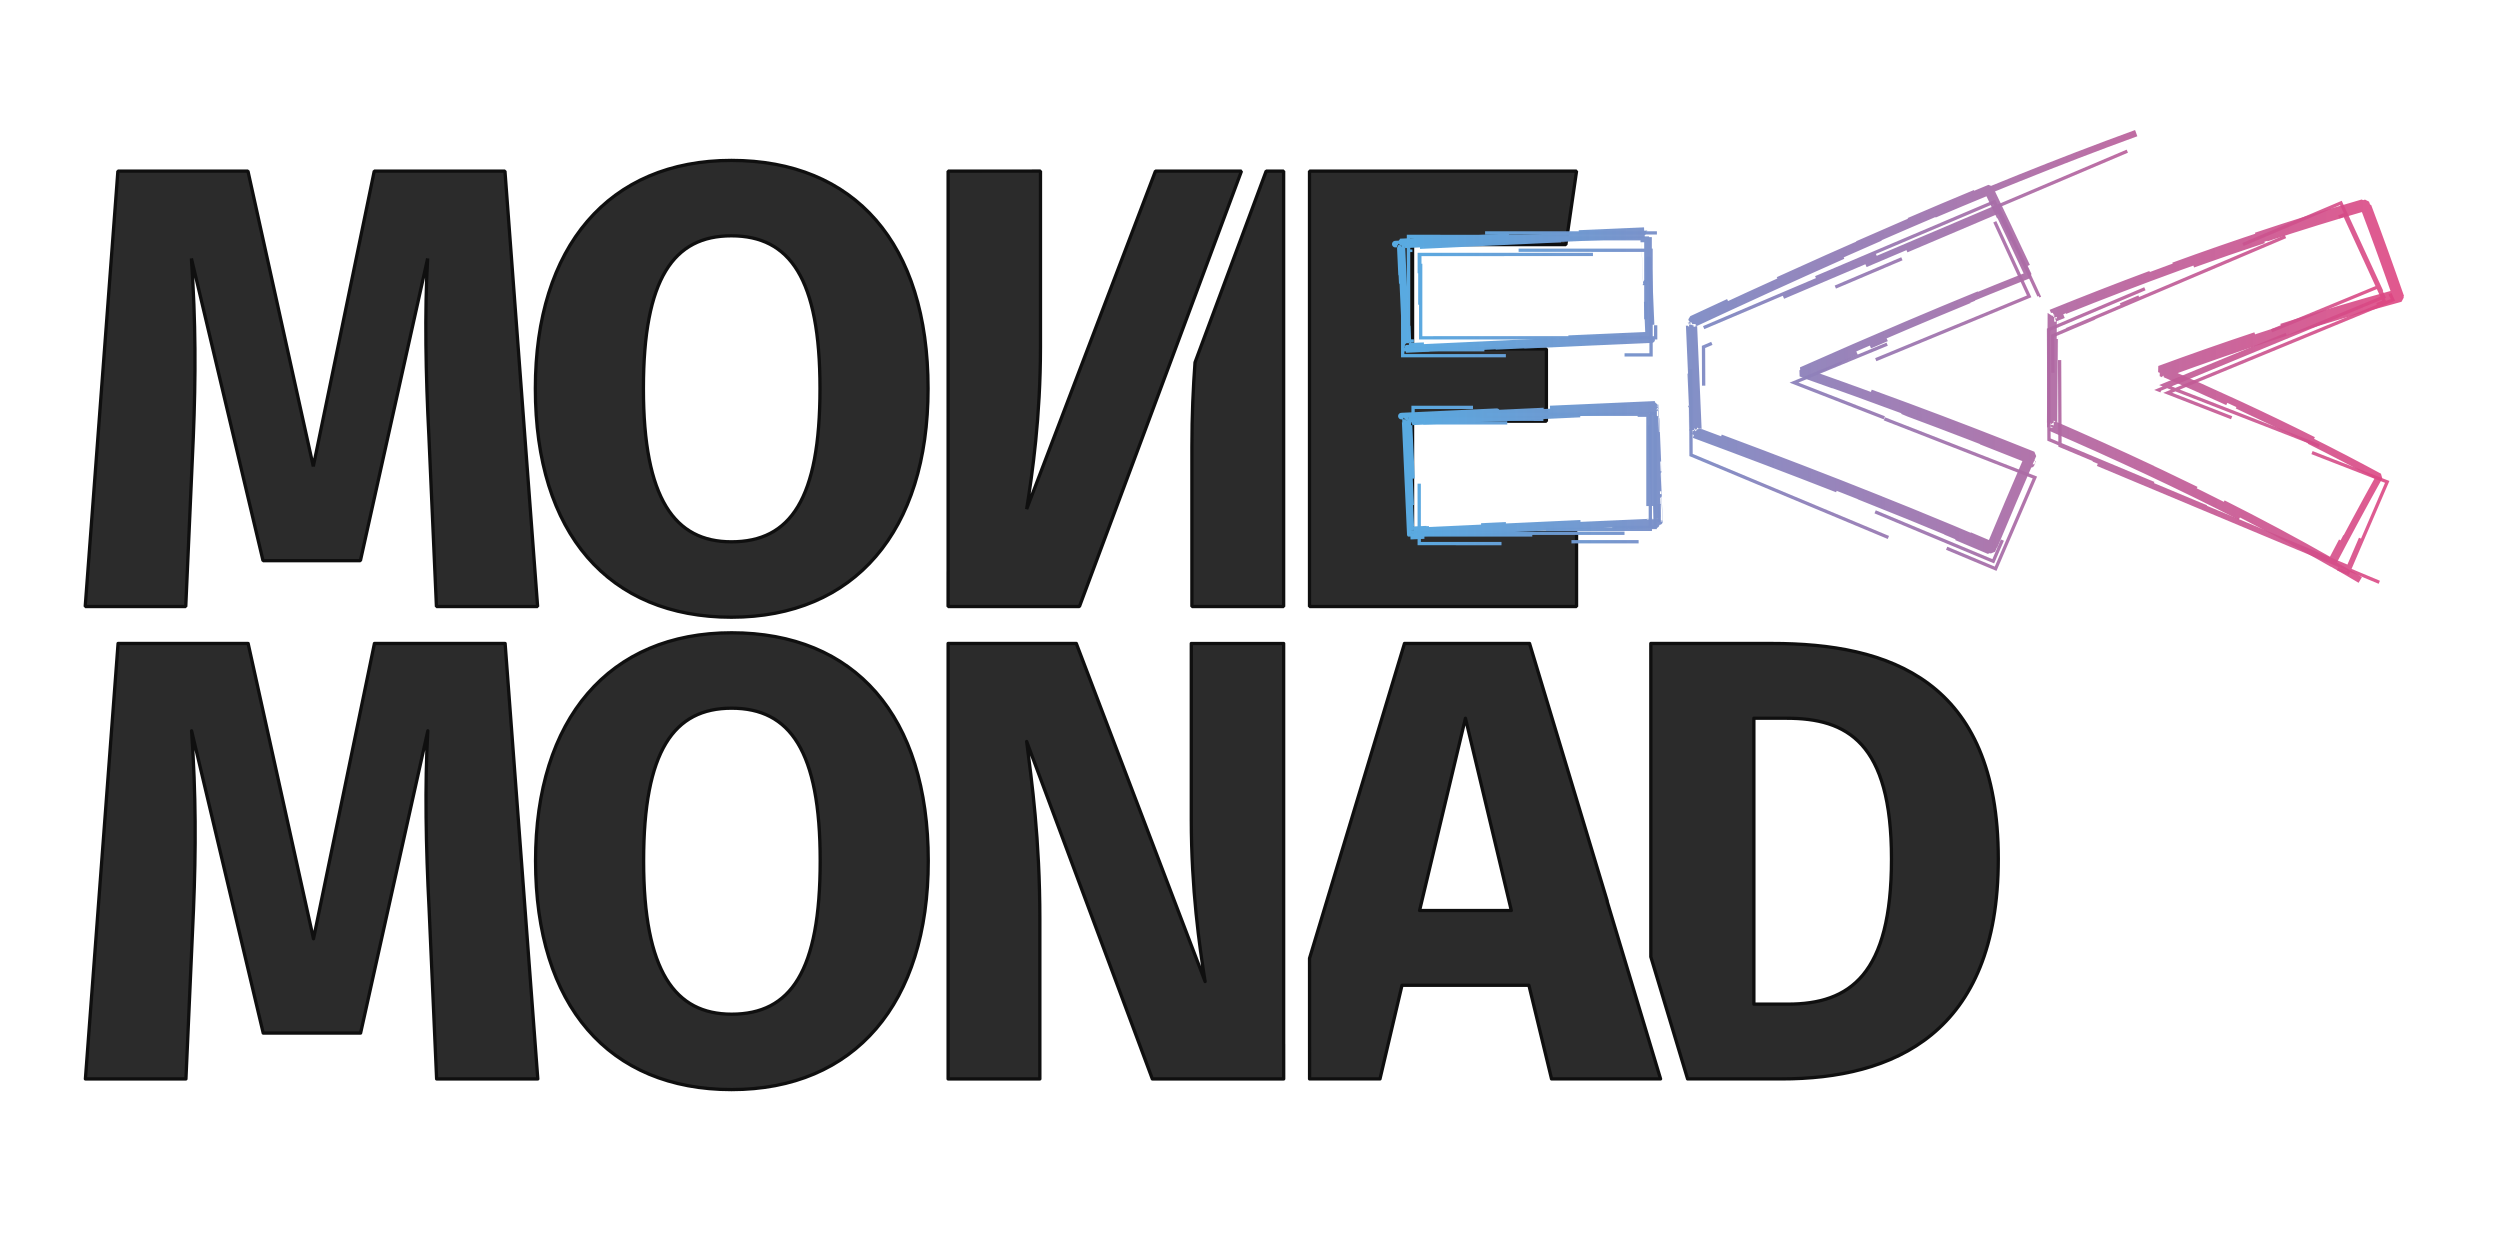
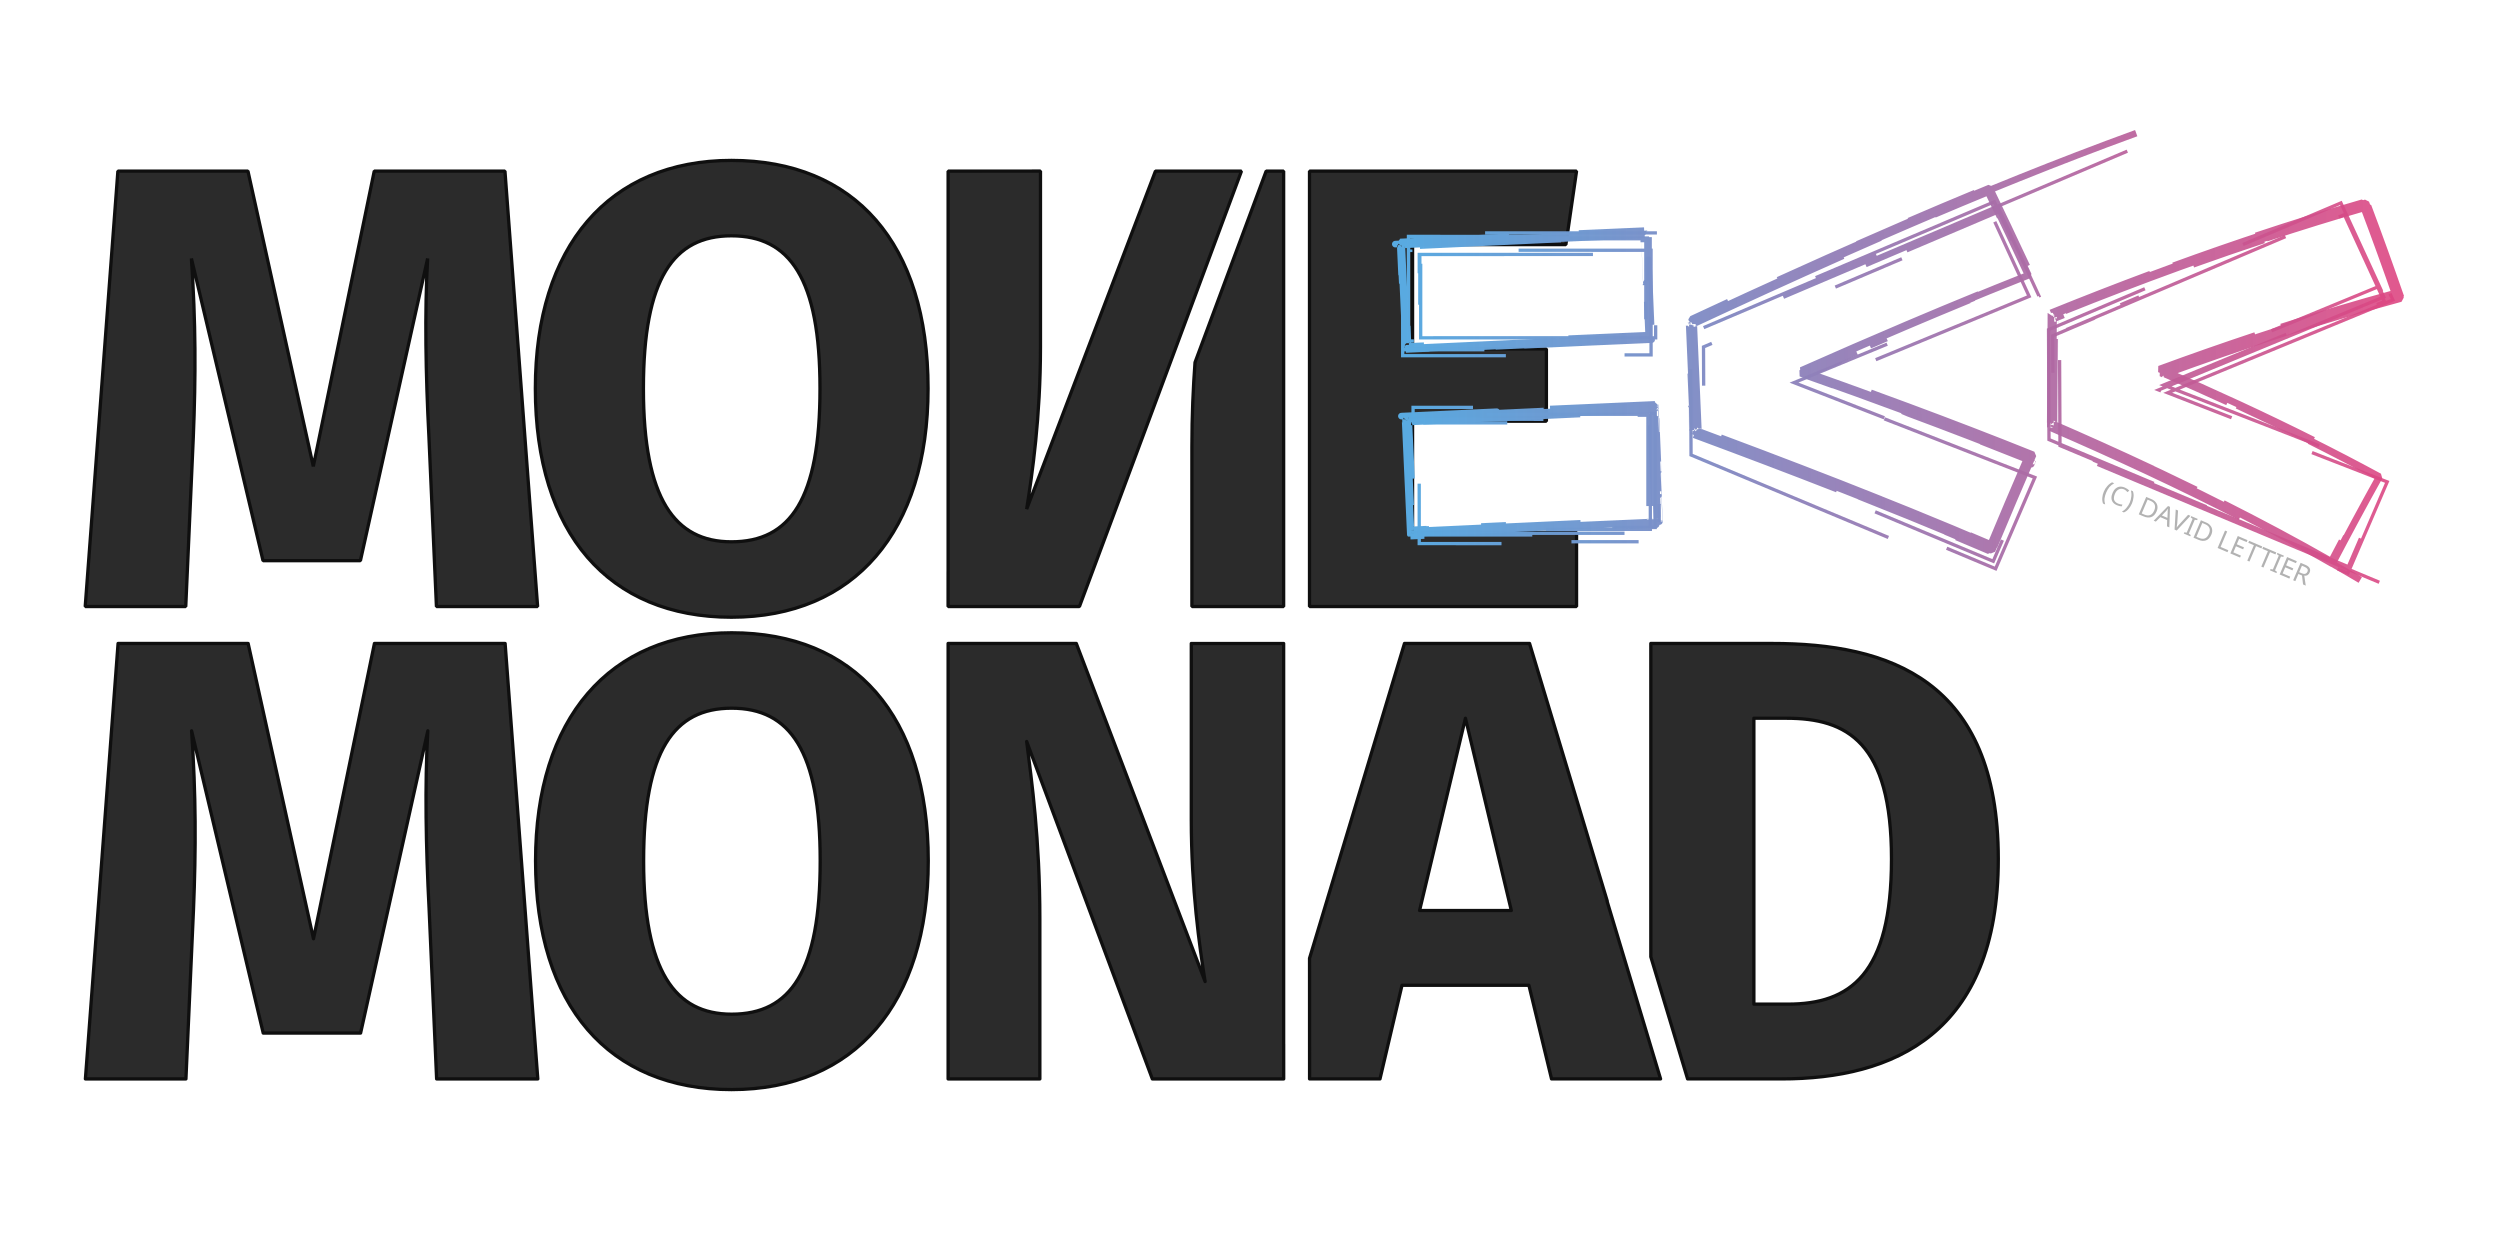
<svg xmlns="http://www.w3.org/2000/svg" xmlns:ns1="http://www.openswatchbook.org/uri/2009/osb" xmlns:xlink="http://www.w3.org/1999/xlink" width="200mm" height="100mm" viewBox="0 0 200 100" version="1.1" id="svg8">
  <defs id="defs2">
    <marker orient="auto" refY="0.0" refX="0.0" id="Arrow1Mend" style="overflow:visible;">
      <path id="path10335" d="M 0.0,0.0 L 5.0,-5.0 L -12.5,0.0 L 5.0,5.0 L 0.0,0.0 z " style="fill-rule:evenodd;stroke:#57ace3;stroke-width:1pt;stroke-opacity:1;fill:#57ace3;fill-opacity:1" transform="scale(0.4) rotate(180) translate(10,0)" />
    </marker>
    <marker orient="auto" refY="0.0" refX="0.0" id="marker10589" style="overflow:visible">
      <path id="path10326" d="M 0.0,0.0 L 5.0,-5.0 L -12.5,0.0 L 5.0,5.0 L 0.0,0.0 z " style="fill-rule:evenodd;stroke:#57ace3;stroke-width:1pt;stroke-opacity:1;fill:#57ace3;fill-opacity:1" transform="scale(0.8) translate(12.5,0)" />
    </marker>
    <linearGradient id="linearGradient10200">
      <stop id="stop10196" offset="0" style="stop-color:#57ace3;stop-opacity:1" />
      <stop id="stop10198" offset="1" style="stop-color:#e0437f;stop-opacity:0.89" />
    </linearGradient>
    <linearGradient id="linearGradient8935" ns1:paint="solid">
      <stop style="stop-color:#373737;stop-opacity:1;" offset="0" id="stop8933" />
    </linearGradient>
    <linearGradient id="linearGradient5282">
      <stop style="stop-color:#814dd2;stop-opacity:1;" offset="0" id="stop5278" />
      <stop style="stop-color:#b46bd3;stop-opacity:0.89" offset="1" id="stop5280" />
    </linearGradient>
    <marker orient="auto" refY="0" refX="0" id="Arrow1Lend" style="overflow:visible">
      <path id="path4997" d="M 0,0 5,-5 -12.5,0 5,5 Z" style="fill-rule:evenodd;stroke:#000000;stroke-width:1pt" transform="matrix(-0.8,0,0,-0.8,-10,0)" />
    </marker>
    <marker orient="auto" refY="0" refX="0" id="Arrow1Lstart" style="overflow:visible">
      <path id="path4994" d="M 0,0 5,-5 -12.5,0 5,5 Z" style="fill-rule:evenodd;stroke:#000000;stroke-width:1pt" transform="matrix(0.8,0,0,0.8,10,0)" />
    </marker>
    <linearGradient xlink:href="#linearGradient5282" id="linearGradient5284" x1="-119.138" y1="53.643" x2="-64.29" y2="53.286" gradientUnits="userSpaceOnUse" />
    <linearGradient xlink:href="#linearGradient5282" id="linearGradient5300" gradientUnits="userSpaceOnUse" x1="-119.138" y1="53.643" x2="-58.219" y2="55.071" />
    <linearGradient xlink:href="#linearGradient5282" id="linearGradient5352" gradientUnits="userSpaceOnUse" x1="-119.138" y1="53.643" x2="-58.219" y2="55.071" />
    <linearGradient xlink:href="#linearGradient5282" id="linearGradient5354" gradientUnits="userSpaceOnUse" x1="-119.138" y1="53.643" x2="-64.29" y2="53.286" />
    <linearGradient xlink:href="#linearGradient5282" id="linearGradient4670" gradientUnits="userSpaceOnUse" x1="-119.138" y1="53.643" x2="-64.29" y2="53.286" />
    <linearGradient xlink:href="#linearGradient5282" id="linearGradient4678" gradientUnits="userSpaceOnUse" x1="-119.138" y1="53.643" x2="-64.29" y2="53.286" />
    <linearGradient xlink:href="#linearGradient10200" id="linearGradient10134" gradientUnits="userSpaceOnUse" x1="109.736" y1="227.895" x2="192.229" y2="227.895" gradientTransform="matrix(3.786556,-0.0047396,0.01655021,3.772491,0.1767767,-743.5947)" />
  </defs>
  <g id="layer1" transform="translate(0,-197)">
    <path id="path4657" style="font-style:normal;font-variant:normal;font-weight:bold;font-stretch:normal;font-size:42.667px;font-family:'Fira Sans';-inkscape-font-specification:'Fira Sans Bold';text-align:start;letter-spacing:-2.85px;word-spacing:0px;writing-mode:lr-tb;text-anchor:start;fill:#2b2b2b;fill-opacity:1;fill-rule:nonzero;stroke:#0f0f0f;stroke-width:0.265;stroke-linecap:butt;stroke-linejoin:round;stroke-miterlimit:4;stroke-dasharray:none;stroke-dashoffset:0;stroke-opacity:1" d="m 132.066,248.477 v 25.069 l 2.941,9.766 h 7.514 c 8.897,0 17.342,-3.569 17.342,-17.593 0,-14.376 -8.797,-17.241 -18.096,-17.241 z m 8.244,5.982 h 2.614 c 4.826,0 8.395,1.91 8.395,11.26 0,9.249 -3.318,11.612 -8.294,11.612 h -2.715 z m -27.951,-5.982 -7.596,25.186 0.003,9.649 h 5.633 l 1.76,-7.489 h 10.154 l 1.81,7.489 h 8.722 l -4.279,-14.213 0.016,-0.005 -6.218,-20.617 z m 4.876,5.982 3.67,15.381 h -7.339 z m -41.386,-5.981 v 34.835 h 7.339 v -12.768 c 0,-6.434 -0.653,-11.059 -1.055,-14.225 l 10.053,26.993 h 10.506 0.003 l -0.001,-2.788 -0.002,0.008 v -11.04 l -5.3e-4,-2.46 h 5.3e-4 v -18.553 h -7.389 v 14.075 c 0,5.58 0.653,10.154 1.106,12.969 L 86.104,248.477 Z m -66.403,0 -2.614,34.835 h 8.042 l 0.604,-13.522 c 0.201,-4.876 0.201,-9.199 -0.151,-14.326 l 5.73,24.179 h 7.791 l 5.378,-24.179 c -0.251,4.323 -0.151,9.35 0.101,14.226 l 0.603,13.622 h 8.093 l -2.614,-34.835 H 29.955 l -4.876,23.625 -5.228,-23.625 z m 49.081,-0.855 c -9.802,0 -15.683,6.887 -15.683,18.247 0,11.612 5.881,18.297 15.683,18.297 9.852,0 15.734,-6.886 15.734,-18.297 0,-11.612 -5.882,-18.247 -15.734,-18.247 z m 0,6.032 c 4.675,0 7.088,3.418 7.088,12.215 0,8.847 -2.363,12.265 -7.088,12.265 -4.524,0 -7.037,-3.418 -7.037,-12.265 0,-8.797 2.413,-12.215 7.037,-12.215 z" />
    <g id="flowRoot4616" style="font-style:normal;font-variant:normal;font-weight:bold;font-stretch:normal;font-size:40px;font-family:'Fira Sans';-inkscape-font-specification:'Fira Sans Bold';text-align:start;letter-spacing:0.39px;word-spacing:0px;writing-mode:lr-tb;text-anchor:start;fill:none;fill-opacity:1;fill-rule:evenodd;stroke:url(#linearGradient4670);stroke-width:1.134;stroke-linecap:round;stroke-linejoin:miter;stroke-miterlimit:4;stroke-dasharray:none;stroke-dashoffset:0;stroke-opacity:1;paint-order:stroke fill markers" transform="matrix(1.178133,0,0,1.178133,271.195,167.2814)" aria-label=" &gt; " />
    <g id="flowRoot4650" style="font-style:normal;font-variant:normal;font-weight:bold;font-stretch:normal;font-size:40px;font-family:'Fira Sans';-inkscape-font-specification:'Fira Sans Bold';text-align:start;letter-spacing:0.39px;word-spacing:0px;writing-mode:lr-tb;text-anchor:start;fill:none;fill-opacity:1;fill-rule:evenodd;stroke:url(#linearGradient4678);stroke-width:1.134;stroke-linecap:round;stroke-linejoin:miter;stroke-miterlimit:4;stroke-dasharray:none;stroke-dashoffset:0;stroke-opacity:1;paint-order:stroke fill markers" transform="matrix(1.178133,0,0,1.178133,268.9045,167.1911)" aria-label="   &gt; " />
    <g id="flowRoot4642" style="font-style:normal;font-variant:normal;font-weight:bold;font-stretch:normal;font-size:42.667px;font-family:'Fira Sans';-inkscape-font-specification:'Fira Sans Bold';text-align:start;letter-spacing:-2.85px;word-spacing:0px;writing-mode:lr-tb;text-anchor:start;fill:#373737;fill-opacity:1;stroke:none;stroke-width:1px;stroke-linecap:butt;stroke-linejoin:miter;stroke-opacity:1" transform="matrix(1.178133,0,0,1.178133,258.7842,166.4042)" aria-label="E" />
    <path id="path4667" style="font-style:normal;font-variant:normal;font-weight:bold;font-stretch:normal;font-size:42.667px;font-family:'Fira Sans';-inkscape-font-specification:'Fira Sans Bold';text-align:start;letter-spacing:-2.85px;word-spacing:0px;writing-mode:lr-tb;text-anchor:start;fill:#2b2b2b;fill-opacity:1;fill-rule:nonzero;stroke:#0f0f0f;stroke-width:0.265;stroke-linecap:butt;stroke-linejoin:bevel;stroke-miterlimit:4;stroke-dasharray:none;stroke-opacity:1;stroke-dashoffset:0" d="m 75.849,210.69 v 18.553 h 5.3e-4 l -5.3e-4,2.46 v 11.04 l -0.002,-0.008 -0.001,2.788 h 0.003 10.506 l 5.728,-15.38 7.234,-19.455 h -6.88 l -10.305,27.043 c 0.452,-2.815 1.106,-7.389 1.106,-12.969 v -14.075 z m 25.443,0 -5.69,15.303 c -0.147,1.992 -0.25,4.233 -0.25,6.763 v 12.768 h 7.339 v -34.835 z m 23.977,5.88 0.855,-5.881 h -21.363 v 34.835 h 21.363 v -5.931 H 113.005 v -8.897 h 10.707 v -5.781 H 113.005 v -8.344 z M 43.009,245.523 40.396,210.688 H 29.94 l -4.876,23.625 -5.228,-23.625 H 9.431 L 6.817,245.523 H 14.86 L 15.463,232.001 c 0.201,-4.876 0.201,-9.199 -0.151,-14.326 l 5.73,24.178 h 7.791 l 5.379,-24.178 c -0.251,4.323 -0.151,9.35 0.1,14.226 l 0.603,13.622 z m 15.502,-35.69 c -9.802,0 -15.683,6.887 -15.683,18.247 0,11.612 5.881,18.297 15.683,18.297 9.852,0 15.734,-6.886 15.734,-18.297 0,-11.612 -5.882,-18.247 -15.734,-18.247 z m 0,6.032 c 4.675,0 7.088,3.418 7.088,12.215 0,8.847 -2.363,12.265 -7.088,12.265 -4.524,0 -7.037,-3.418 -7.037,-12.265 0,-8.797 2.413,-12.215 7.037,-12.215 z" />
    <path style="font-style:normal;font-variant:normal;font-weight:800;font-stretch:normal;font-size:57.542px;line-height:125%;font-family:'Fira Sans';-inkscape-font-specification:'Fira Sans Ultra-Bold';text-align:start;letter-spacing:-1.701px;word-spacing:0px;writing-mode:lr-tb;text-anchor:start;fill:none;fill-opacity:1;stroke:url(#linearGradient10134);stroke-width:1;stroke-linecap:butt;stroke-linejoin:miter;stroke-miterlimit:4;stroke-dasharray:none;stroke-dashoffset:0;stroke-opacity:1" d="m 648.534,87.31 c -9.712,4.127 -19.424,8.255 -29.136,12.382 0.045,11.073 0.09,22.146 0.136,33.219 10.562,4.422 21.125,8.844 31.687,13.266 M 633.368,96.141 c -4.239,1.802 -8.478,3.604 -12.717,5.405 0.017,3.727 0.033,7.454 0.05,11.182 m 2.043,-3.85 c 0.04,8.615 0.079,17.229 0.119,25.844 14.76,6.175 29.521,12.35 44.281,18.524 M 632.902,139.093 c 25.711,10.754 51.422,21.507 77.134,32.261 1.228,-2.858 2.456,-5.717 3.684,-8.575 m -6.903,9.203 c 1.039,0.435 2.078,0.869 3.117,1.304 3.956,-9.193 7.911,-18.386 11.867,-27.58 -7.58,-2.952 -15.159,-5.905 -22.739,-8.857 m 2.158,-2.091 c -15.678,-6.112 -31.357,-12.225 -47.035,-18.337 12.37,-5.105 24.74,-10.21 37.11,-15.315 m -16.533,25.2 c -6.444,-2.511 -12.889,-5.022 -19.333,-7.534 22.696,-9.363 45.392,-18.725 68.088,-28.088 -0.291,-0.632 -0.583,-1.265 -0.874,-1.897 m -69.228,29.393 c -0.241,-0.094 -0.483,-0.188 -0.724,-0.282 22.689,-9.361 45.378,-18.723 68.067,-28.084 -3.57,-7.743 -7.14,-15.487 -10.71,-23.23 m -23.221,33.438 c 10.773,-4.447 21.545,-8.894 32.318,-13.34 -0.572,-1.24 -1.143,-2.48 -1.715,-3.72 m 1.239,9.141 c 0.76,-0.314 1.52,-0.627 2.279,-0.941 -4.032,-8.753 -8.064,-17.507 -12.096,-26.26 -0.562,0.239 -1.124,0.477 -1.686,0.716 m 12.502,22.097 c 0.08,-0.033 0.161,-0.066 0.241,-0.099 -4.036,-8.752 -8.072,-17.503 -12.108,-26.255 -9.87,4.191 -19.74,8.382 -29.61,12.574 m 12.856,-2.39 c -22.058,9.365 -44.115,18.73 -66.172,28.095 m -107.274,4.187 c -0.841,0.357 -1.683,0.715 -2.524,1.072 0.016,3.904 0.033,7.807 0.049,11.711 m -3.938,-4.998 c 0.04,8.651 0.08,17.303 0.12,25.954 19.889,8.312 39.779,16.625 59.668,24.937 m -4.008,-7.745 c 11.907,4.984 23.814,9.967 35.722,14.951 0.919,-2.137 1.838,-4.274 2.757,-6.411 m -16.852,2.476 c 4.936,2.064 9.872,4.128 14.808,6.192 3.955,-9.196 7.911,-18.393 11.866,-27.589 -15.169,-5.913 -30.339,-11.826 -45.508,-17.74 m -0.018,-0.312 c -9.099,-3.546 -18.199,-7.092 -27.298,-10.637 9.388,-3.875 18.777,-7.751 28.165,-11.626 m -3.452,4.694 C 582.618,102.373 598.078,95.991 613.538,89.61 610.074,82.093 606.61,74.577 603.146,67.06 m 13.275,22.438 c 0.024,-0.01 0.047,-0.019 0.071,-0.029 -4.034,-8.751 -8.067,-17.502 -12.101,-26.254 -13.399,5.692 -26.798,11.384 -40.198,17.076 m 45.832,-4.773 c -1.788,-3.876 -3.575,-7.752 -5.363,-11.628 -9.376,3.984 -18.752,7.968 -28.127,11.952 m 31.849,-3.207 c -1.787,-3.876 -3.574,-7.753 -5.361,-11.629 -18.004,7.65 -36.008,15.3 -54.011,22.95 m 26.05,-5.713 c -6.71,2.853 -13.42,5.707 -20.129,8.56 m 12.323,-9.896 c -17.377,7.385 -34.754,14.77 -52.132,22.155 m -34.543,3.084 c 6.676,4.1e-4 13.352,8.2e-4 20.027,0.001 1.3e-4,-1.268 2.6e-4,-2.535 4e-4,-3.803 m -9.404,8.965 c 2.672,-6.9e-4 5.344,-0.001 8.017,-0.002 -0.002,-10.546 -0.004,-21.091 -0.006,-31.637 -13.349,-0.004 -26.698,-0.007 -40.047,-0.01 m 38.468,20.871 c 8.9e-4,-7.924 0.002,-15.848 0.003,-23.772 -0.54,3e-6 -1.079,7e-6 -1.619,1e-5 m 2.936,18.341 c -5.6e-4,-6.303 -0.001,-12.606 -0.002,-18.909 -15.442,0.003 -30.884,0.005 -46.327,0.008 m 45.485,12.829 c 9.6e-4,-4.351 0.002,-8.702 0.003,-13.053 -20.905,-0.002 -41.811,-0.005 -62.717,-0.007 m 65.587,-1.546 c -17.318,-0.002 -34.635,-0.004 -51.953,-0.006 m 32.619,6.514 c -17.505,0.003 -35.01,0.007 -52.515,0.01 2.4e-4,1.894 4.7e-4,3.788 7.1e-4,5.682 m 36.517,-11.13 c -13.262,-0.004 -26.525,-0.007 -39.787,-0.011 7.6e-4,10.54 0.002,21.08 0.002,31.621 0.543,-1.4e-4 1.086,-2.8e-4 1.628,-4.3e-4 m 1.411,-28.984 c -1.564,-8.4e-5 -3.129,-1.68e-4 -4.693,-2.52e-4 -6.9e-4,10.542 -0.001,21.085 -0.002,31.627 8.205,-4.4e-4 16.409,-8.7e-4 24.614,-0.001 M 426.562,75.432 c -4e-5,0.26 -7e-5,0.521 -10e-5,0.781 m 2.742,1.077 c 4.6e-4,4.948 9.2e-4,9.896 0.001,14.845 m -5.181,-9.622 c -0.002,8.346 -0.004,16.692 -0.007,25.038 10.401,-5.5e-4 20.802,-0.001 31.202,-0.002 M 429.562,79.744 c 4.7e-4,7.467 9.4e-4,14.934 0.001,22.4 22.872,-0.002 45.745,-0.005 68.617,-0.007 m -69.064,44.115 c 0.002,6.034 0.003,12.068 0.005,18.103 8.292,0.002 16.585,0.005 24.877,0.007 m -23.342,-3.121 c 20.179,0.001 40.358,0.002 60.537,0.003 m -23.779,-1.183 c 10.528,-0.001 21.056,-0.002 31.584,-0.003 -0.002,-11.503 -0.005,-23.005 -0.007,-34.508 -1.276,-1.3e-4 -2.552,-2.7e-4 -3.827,-4e-4 m -20.021,38.254 c 6.771,-4.3e-4 13.542,-8.6e-4 20.312,-0.001 m -7.311,-4.311 c 4.108,-4.6e-4 8.217,-9.2e-4 12.325,-0.001 0.003,-11.503 0.005,-23.005 0.008,-34.508 -0.537,-6e-5 -1.074,-1.2e-4 -1.611,-1.8e-4 m 2.795,32.876 c 2.9e-4,-1.822 5.7e-4,-3.645 8.6e-4,-5.467 m -3.391,0.628 c 6.8e-4,-9.25 0.001,-18.5 0.002,-27.75 -16.27,1.5e-4 -32.539,3e-4 -48.809,4.5e-4 m 17.204,1.515 c -12.627,-0.003 -25.254,-0.006 -37.881,-0.008 m 26.95,1.079 c -8.461,5.8e-4 -16.923,0.001 -25.384,0.002 m 15.024,-4.681 c -6.04,-0.001 -12.079,-0.002 -18.119,-0.004 2e-5,0.991 4e-5,1.983 6e-5,2.974 m 1.864,1.092 c -0.986,0 -1.972,0 -2.958,0 -2.1e-4,11.501 -4.3e-4,23.003 -6.5e-4,34.504 12.382,0 24.765,-1e-5 37.147,-3e-5 M 643.216,45.708 539.242,89.883 m 107.521,-0.096 -5.609,2.383 m -6.939,48.252 85.19,35.638" transform="matrix(0.2645833,0,0,0.2645833,0,197)" id="text10004" />
    <path id="path10202" d="m 650.242,82.878 c -10.149,3.782 -20.18,7.698 -30.118,11.721 3e-5,-0.006 -0.207,33.232 -0.207,33.226 10.465,4.532 20.805,9.18 30.978,13.968 M 633.988,89.916 c -4.376,1.711 -8.732,3.445 -13.071,5.199 1e-5,-4.22e-4 -0.074,11.185 -0.074,11.184 m 0.373,-3.807 c 1e-5,-0.002 -0.179,25.852 -0.179,25.85 14.606,6.341 28.966,12.91 42.964,19.771 m -31.318,-14.073 c 25.197,11.269 49.549,23.283 72.441,36.373 1.425,-2.729 2.862,-5.455 4.311,-8.177 m -6.975,6.683 c 0.929,0.525 1.856,1.053 2.781,1.582 4.587,-8.779 9.297,-17.52 14.14,-26.217 -6.953,-3.773 -14.019,-7.444 -21.183,-11.022 m 1.288,-0.186 c -14.81,-7.426 -30.043,-14.453 -45.569,-21.157 12.623,-4.628 25.399,-9.037 38.378,-13.17 m -18.738,22.833 c -6.263,-2.874 -12.585,-5.687 -18.958,-8.446 23.141,-8.476 46.794,-16.214 71.267,-22.85 -0.229,-0.663 -0.458,-1.325 -0.688,-1.988 m -71.062,24.843 c -2.7e-4,-1.2e-4 -0.716,-0.309 -0.716,-0.309 23.136,-8.501 46.782,-16.269 71.245,-22.942 -2.814,-8.108 -5.735,-16.201 -8.756,-24.278 m -26.095,33.264 c 11.291,-3.631 22.734,-7.053 34.362,-10.23 -0.452,-1.298 -0.908,-2.596 -1.366,-3.893 m -0.618,6.067 c 0.817,-0.226 1.635,-0.451 2.454,-0.674 -3.178,-9.163 -6.492,-18.307 -9.932,-27.431 -0.621,0.18 -1.241,0.36 -1.86,0.541 M 724.072,88.771 c -3e-5,7e-6 0.26,-0.071 0.26,-0.071 -3.192,-9.162 -6.519,-18.304 -9.971,-27.426 -10.915,3.158 -21.654,6.516 -32.246,10.043 m 11.857,-2.485 c -23.892,7.592 -46.999,16.088 -69.613,25.152 m -0.435,1.235 c -0.862,0.346 -1.723,0.693 -2.583,1.041 0,-6.33e-4 -0.083,11.716 -0.083,11.715 m -1.145,-4.623 c 2e-5,-0.003 -0.159,25.97 -0.159,25.968 19.677,8.526 38.908,17.464 57.408,26.967 m -5.18,-4.097 c 11.176,5.631 22.102,11.46 32.716,17.519 1.066,-2.041 2.138,-4.08 3.217,-6.116 m -16.167,-0.698 c 4.497,2.436 8.945,4.91 13.339,7.424 4.588,-8.78 9.299,-17.521 14.143,-26.22 -13.917,-7.552 -28.286,-14.697 -42.99,-21.506 m 3.211,0.987 c -8.794,-4.113 -17.712,-8.102 -26.726,-11.984 9.583,-3.522 19.253,-6.919 29.033,-10.166 m -6.292,3.408 c 16.008,-5.45 32.298,-10.506 48.967,-15.053 -2.732,-7.87 -5.564,-15.725 -8.49,-23.566 m 9.711,23.602 c -10e-6,10e-7 0.076,-0.021 0.076,-0.021 -3.167,-9.168 -6.472,-18.317 -9.902,-27.445 -14.82,4.261 -29.318,8.892 -43.56,13.82 m 47.964,-1.481 c -1.469,-4.051 -2.964,-8.098 -4.484,-12.141 -10.366,2.982 -20.575,6.146 -30.649,9.466 m 34.566,1.431 c -1.475,-4.05 -2.975,-8.096 -4.5,-12.139 -19.925,5.74 -39.268,12.149 -58.185,19.044 m 27.302,-7.796 c -7.204,2.383 -14.339,4.846 -21.413,7.378 m 13.92,-6.24 c -18.556,6.309 -36.667,13.13 -54.474,20.299 m -99.887,-2.659 c -3.716,1.715 -7.424,3.436 -11.128,5.162 -5e-5,-0.001 0.512,11.702 0.512,11.7 m -1.166,-9.974 c -2e-5,7e-6 -0.1,0.047 -0.1,0.047 -4.9e-4,-0.011 1.454,33.189 1.454,33.178 14.556,5.394 29.023,10.865 43.336,16.467 m -44.306,-34.957 c -1.2e-4,-0.003 0.766,17.433 0.766,17.43 2.495,0.924 4.987,1.851 7.476,2.779 m -7.799,-15.731 c -7e-5,-0.001 0.551,12.577 0.551,12.576 16.534,6.127 32.955,12.354 49.17,18.76 m -49.998,-25.647 c -2e-5,-4.2e-4 0.296,6.72 0.296,6.72 21.692,8.031 43.192,16.233 64.287,24.784 m -55.734,-22.293 c 16.281,6.079 32.438,12.267 48.381,18.641 M 538.69,140.9 c 13.056,4.986 26.008,10.063 38.808,15.27 4.96,2.021 9.895,4.059 14.801,6.116 m -42.557,-18.269 c 9.312,3.61 18.564,7.271 27.738,11 8.328,3.389 16.587,6.827 24.756,10.325 2.011,-4.821 4.038,-9.638 6.084,-14.452 m -27.092,6.548 c 6.768,2.775 13.487,5.584 20.147,8.433 3.833,-9.204 7.726,-18.396 11.689,-27.572 -2.663,-1.067 -5.333,-2.127 -8.011,-3.181 m -17.675,24.807 c -4e-4,-1.6e-4 0.711,0.295 0.71,0.295 m 0.142,0.49 c 4.497,1.87 8.971,3.756 13.418,5.66 m -10.077,-3.992 c 3.304,1.384 6.596,2.777 9.872,4.179 3.831,-9.204 7.722,-18.396 11.683,-27.571 -4.681,-1.877 -9.387,-3.733 -14.114,-5.568 m -3.473,28.469 c 2.503,1.056 4.999,2.117 7.486,3.184 3.843,-9.201 7.747,-18.388 11.722,-27.56 -12.435,-5 -25.044,-9.842 -37.758,-14.565 -3.787,-1.406 -7.583,-2.801 -11.388,-4.186 m 48.536,21.612 c -1.7e-4,4e-4 0.396,-0.915 0.396,-0.914 -12.352,-4.969 -24.879,-9.784 -37.513,-14.481 0,0 0,0 0,0 -0.002,-5.9e-4 -1.494,-0.554 -1.495,-0.555 m 14.928,5.281 c -4.464,-1.702 -8.944,-3.387 -13.438,-5.058 -10.778,-4.005 -21.633,-7.92 -32.541,-11.769 3.604,-1.599 7.214,-3.191 10.83,-4.775 m 3.29,8.886 c -4.501,-1.621 -9.012,-3.228 -13.533,-4.825 10.46,-4.638 20.969,-9.215 31.552,-13.71 6.702,-2.847 13.434,-5.664 20.205,-8.44 m -42.457,26.471 c -2.781,-0.995 -5.566,-1.986 -8.354,-2.972 3.53,-1.565 7.066,-3.122 10.608,-4.672 m -6.282,1.121 c 8.719,-3.842 17.475,-7.639 26.282,-11.379 6.239,-2.651 12.505,-5.274 18.804,-7.864 m -30.084,13.696 c 1.69,-0.73 3.382,-1.458 5.075,-2.185 m -3.71,0.271 c 3.296,-1.421 6.599,-2.834 9.91,-4.24 12.089,-5.135 24.279,-10.169 36.616,-15.048 -3.819,-8.196 -7.699,-16.378 -11.63,-24.544 m 7.664,15.993 c -2.668,-5.66 -5.364,-11.313 -8.085,-16.959 -6.134,2.52 -12.227,5.075 -18.284,7.659 m 21.85,0.24 c -1.2,-2.514 -2.405,-5.026 -3.615,-7.538 -5.451,2.24 -10.868,4.508 -16.258,6.8 m 12.336,-6.475 c -6.714,2.781 -13.38,5.602 -20.004,8.455 m 5.224,-1.425 c -2.096,0.895 -4.188,1.793 -6.275,2.694 -21.33,9.19 -42.279,18.699 -63.056,28.37 m 73.149,-32.388 c -3.374,1.43 -6.736,2.87 -10.089,4.317 -14.055,6.057 -27.945,12.252 -41.73,18.541 m 34.136,-15.101 c -13.551,5.911 -26.957,11.944 -40.274,18.059 M 567.455,71.414 c -10.01,4.372 -19.942,8.81 -29.816,13.298 m 19.599,-7.374 c -15.527,6.889 -30.883,13.926 -46.152,21.047 -10e-5,-0.002 0.703,16.025 0.703,16.023 m 0.877,-18.198 c -1.9e-4,8.6e-5 -0.358,0.167 -0.358,0.167 m 1.084,0.823 c -0.004,0.002 -1.692,0.788 -1.697,0.79 -1.3e-4,-0.003 0.841,19.229 0.841,19.226 m 0.272,-20.31 c -7.4e-4,3.43e-4 -0.714,0.332 -0.715,0.333 -4e-4,-0.009 1.445,33.19 1.444,33.18 11.28,4.184 22.507,8.416 33.649,12.72 m -35.322,-28.475 c -1.1e-4,-0.002 0.698,15.953 0.698,15.951 17.678,6.553 35.225,13.22 52.527,20.099 m -13.027,-5.48 c 6.648,2.587 13.265,5.2 19.844,7.847 m -14.54,-5.48 c 3.375,1.325 6.742,2.657 10.099,3.998 m -5.396,-1.56 c 5.165,2.044 10.309,4.106 15.429,6.189 8.033,3.273 16.001,6.59 23.885,9.964 3.574,-8.582 7.199,-17.153 10.885,-25.711 m -48.347,8.624 c 4.534,1.798 9.052,3.61 13.55,5.439 8.579,3.492 17.086,7.035 25.497,10.643 1.919,-4.595 3.852,-9.186 5.802,-13.774 m -41.525,0.53 c 3.427,1.368 6.844,2.744 10.25,4.13 8.355,3.403 16.64,6.856 24.834,10.369 3.837,-9.201 7.734,-18.39 11.702,-27.563 -5.919,-2.378 -11.879,-4.721 -17.87,-7.033 m 13.954,4.363 c -0.002,-8.8e-4 -1.799,-0.714 -1.802,-0.715 m 0.253,1.271 c -10.416,-4.13 -20.946,-8.155 -31.552,-12.098 -10.532,-3.913 -21.138,-7.741 -31.795,-11.505 -0.013,0.006 3.635,-1.608 3.622,-1.602 m 48.064,20.849 c -4.717,-1.823 -9.455,-3.627 -14.21,-5.413 m 2.401,-0.243 c -2.694,-1.016 -5.393,-2.027 -8.097,-3.032 -10.389,-3.86 -20.85,-7.637 -31.361,-11.352 -0.015,0.007 3.944,-1.744 3.929,-1.737 m 20.404,11.064 c -7.93,-2.91 -15.899,-5.775 -23.897,-8.603 5.074,-2.248 10.16,-4.482 15.26,-6.698 m -13.616,6.674 c -0.009,-0.003 -3.055,-1.08 -3.063,-1.083 10.592,-4.697 21.234,-9.331 31.953,-13.881 7.212,-3.063 14.459,-6.089 21.753,-9.068 m -8.839,3.867 c 7.882,-3.275 15.813,-6.5 23.805,-9.66 -0.909,-1.951 -1.822,-3.902 -2.738,-5.852 m 2.263,3.124 c -3.697,-7.914 -7.45,-15.814 -11.251,-23.701 -8.563,3.513 -17.045,7.093 -25.461,10.725 -4.86,2.093 -9.7,4.202 -14.522,6.326 M 445.361,104.954 c 9.763,-0.457 1.68,-0.079 11.444,-0.535 m -10.323,0.17 c 17.338,-0.811 34.685,-1.628 52.044,-2.359 0,2e-5 -0.462,-11.003 -0.462,-11.003 m -45.862,13.509 c 10.919,-0.51 21.842,-1.019 32.769,-1.503 m -10.721,-0.825 c 8.068,-0.367 16.139,-0.725 24.212,-1.065 0.002,0.044 -1.332,-31.644 -1.33,-31.6 -6.59,0.277 -13.171,0.567 -19.741,0.863 m 2.257,0.536 c -7.306,0.327 -36.163,1.682 -43.469,2.009 m 35.776,-0.871 c -10.802,0.494 -31.835,1.493 -42.637,1.987 m 3.36,-1.504 c 0.395,-0.018 -9.271,0.428 -8.876,0.41 -0.001,-0.022 1.446,31.62 1.445,31.598 0.104,-0.005 5.209,-0.239 5.313,-0.244 m -0.204,-30.765 c 0.204,-0.009 -6.922,0.318 -6.719,0.309 -9.8e-4,-0.021 1.441,31.616 1.44,31.595 0.186,-0.008 6.895,-0.317 7.081,-0.326 m -6.693,-6.801 c 0,-4e-6 0.318,6.963 0.318,6.963 0.244,-0.011 7.706,-0.355 7.951,-0.366 m -8.354,-1.372 c 0,0 0.083,1.808 0.083,1.808 3.07,-0.14 22.327,-1.041 25.396,-1.181 m 20.544,-1.203 c 8.984,-0.412 17.971,-0.814 26.962,-1.192 0.002,0.038 -1.332,-31.639 -1.331,-31.602 -10.171,0.428 -20.318,0.884 -30.443,1.35 m 30.687,-0.727 c -20.402,0.859 -40.713,1.833 -60.936,2.777 m 28.42,-1.684 c -4.186,0.194 -19.901,0.932 -24.087,1.125 m 22.176,-1.068 c -22.284,1.035 -17.102,0.802 -39.386,1.836 -1.4e-4,-0.003 0.535,11.762 0.535,11.758 m 32.286,-14.126 c -95.9,4.469 62.944,-2.937 -32.955,1.532 -1e-4,-0.002 0.453,9.905 0.452,9.903 M 448.916,72.552 c 11.723,-0.549 -36.948,1.723 -25.226,1.173 -0.001,-0.023 1.443,31.62 1.442,31.597 6.671,-0.305 28.443,-1.328 35.114,-1.633 m -34.019,1.558 c 13.522,-0.618 30.672,-1.434 44.194,-2.053 m -9.571,1.216 c 12.846,-0.599 25.697,-1.186 38.555,-1.726 0.003,0.069 -1.202,-28.704 -1.199,-28.635 m -20.193,84.781 c -0.21,0.01 8.449,-0.38 8.239,-0.371 m -8.419,0.496 c 7.79,-0.355 15.563,-0.7 23.318,-1.027 0.007,0.178 -1.453,-34.653 -1.446,-34.475 -7.233,0.304 -14.47,0.624 -21.712,0.952 m 9.439,34.493 c 4.356,-0.194 8.707,-0.383 13.052,-0.567 0.003,0.066 -1.457,-34.542 -1.454,-34.476 -0.057,0.002 -5.579,0.238 -5.635,0.24 m 7.674,28.58 c 0,0 -0.41,-9.757 -0.41,-9.757 m 0.841,6.756 c 0.001,0.035 -1.112,-26.542 -1.111,-26.507 -17.979,0.754 -35.985,1.605 -54.021,2.448 m 55.019,23.805 c 0.007,0.156 -0.856,-20.453 -0.849,-20.297 m 0.219,1.515 c 3.1e-4,0.008 -0.35,-8.38 -0.35,-8.372 -10.566,0.442 -21.14,0.917 -31.724,1.405 m 9.077,1.519 c -16.957,0.771 -35.921,1.683 -52.878,2.454 -0.001,-0.029 1.569,34.5 1.568,34.471 0.058,-0.003 4.171,-0.19 4.229,-0.192 m -4.99,-19.888 c -3.8e-4,-0.008 0.877,19.285 0.877,19.277 18.67,-0.848 35.216,-1.648 53.885,-2.496 m 11.799,0.191 c -0.158,0.007 8.991,-0.386 8.834,-0.379 -10e-6,-8e-5 -1.436,-34.117 -1.436,-34.117 m -1.696,33.35 c -0.026,0.001 3.816,-0.162 3.79,-0.161 0.016,0.374 -1.458,-34.851 -1.443,-34.476 -0.021,8.9e-4 -3.51,0.148 -3.532,0.149 m 4.619,19.109 c 0.004,0.086 -0.785,-18.768 -0.781,-18.682 -24.539,1.029 -49.13,2.237 -73.781,3.364 m 73.397,-3.666 c 0,0 -0.047,-1.127 -0.047,-1.127 -8.936,0.374 -17.877,0.772 -26.826,1.181 m 15.15,0.127 c -0.229,0.01 -9.618,0.43 -9.847,0.44 m 1.521,0.345 c -16.242,0.732 -38.962,1.821 -55.204,2.552 -0.001,-0.024 1.474,32.451 1.473,32.428 m 40.341,-35.165 c -25.124,1.164 -16.341,0.764 -41.466,1.928 -7.8e-4,-0.017 1.209,26.533 1.209,26.516 m 24.696,-28.18 c 9.538,-0.445 -35.811,1.661 -26.273,1.216 -0.001,-0.03 1.571,34.495 1.57,34.466 0.076,-0.003 4.735,-0.216 4.811,-0.22 m -2.792,-33.164 c 0.024,-0.001 -2.6,0.119 -2.575,0.118 -4e-4,-0.009 0.811,17.756 0.81,17.747 m -1.054,-3.96 c -4.1e-4,-0.009 0.893,19.584 0.893,19.575 0.1,-0.005 5.386,-0.245 5.486,-0.25 m -0.337,0.295 c 18.278,-0.837 27.866,-1.301 46.144,-2.138 m -30.045,0.97 c 1.407,-0.066 6.09,-0.285 7.498,-0.351 m -6.935,1.31 c 17.843,-0.833 35.593,-1.671 53.252,-2.413 0.001,0.025 -0.892,-21.274 -0.891,-21.249 M 645.91,40.26 C 621.981,48.972 598.827,58.393 576.151,68.184 563.383,73.685 550.751,79.301 538.211,84.998 m 110.065,-0.559 c -1.95,0.731 -3.895,1.468 -5.837,2.209 m -8.17,48.075 c 27.784,12.479 54.522,25.875 79.387,40.634" style="font-style:normal;font-variant:normal;font-weight:800;font-stretch:normal;font-size:57.542px;line-height:125%;font-family:'Fira Sans';-inkscape-font-specification:'Fira Sans Ultra-Bold';text-align:start;letter-spacing:-1.701px;word-spacing:0px;writing-mode:lr-tb;text-anchor:start;fill:none;fill-opacity:1;fill-rule:nonzero;stroke:url(#linearGradient10134);stroke-width:2;stroke-linecap:butt;stroke-linejoin:bevel;stroke-miterlimit:4;stroke-dasharray:none;stroke-dashoffset:0;stroke-opacity:1;paint-order:markers fill stroke" transform="matrix(0.2645833,0,0,0.2645833,0,197)" />
+     <text xml:space="preserve" style="font-style:normal;font-variant:normal;font-weight:normal;font-stretch:normal;font-size:2.117px;line-height:125%;font-family:'Fira Sans';-inkscape-font-specification:'Fira Sans';text-align:start;letter-spacing:0px;word-spacing:-0.265px;writing-mode:lr-tb;text-anchor:start;fill:#b2b2b2;fill-opacity:1;stroke:none;stroke-width:0.265px;stroke-linecap:butt;stroke-linejoin:miter;stroke-opacity:1;" x="247.487" y="151.865" id="text4786" transform="rotate(23.11277)">
+       <tspan id="tspan4784" x="247.487" y="151.865" style="font-style:normal;font-variant:normal;font-weight:normal;font-stretch:normal;font-size:2.117px;font-family:'Fira Sans';-inkscape-font-specification:'Fira Sans';word-spacing:-0.265px;stroke-width:0.265px;fill:#b2b2b2;fill-opacity:1;">(C) DAVID LETTIER</tspan>
+     </text>
  </g>
</svg>
